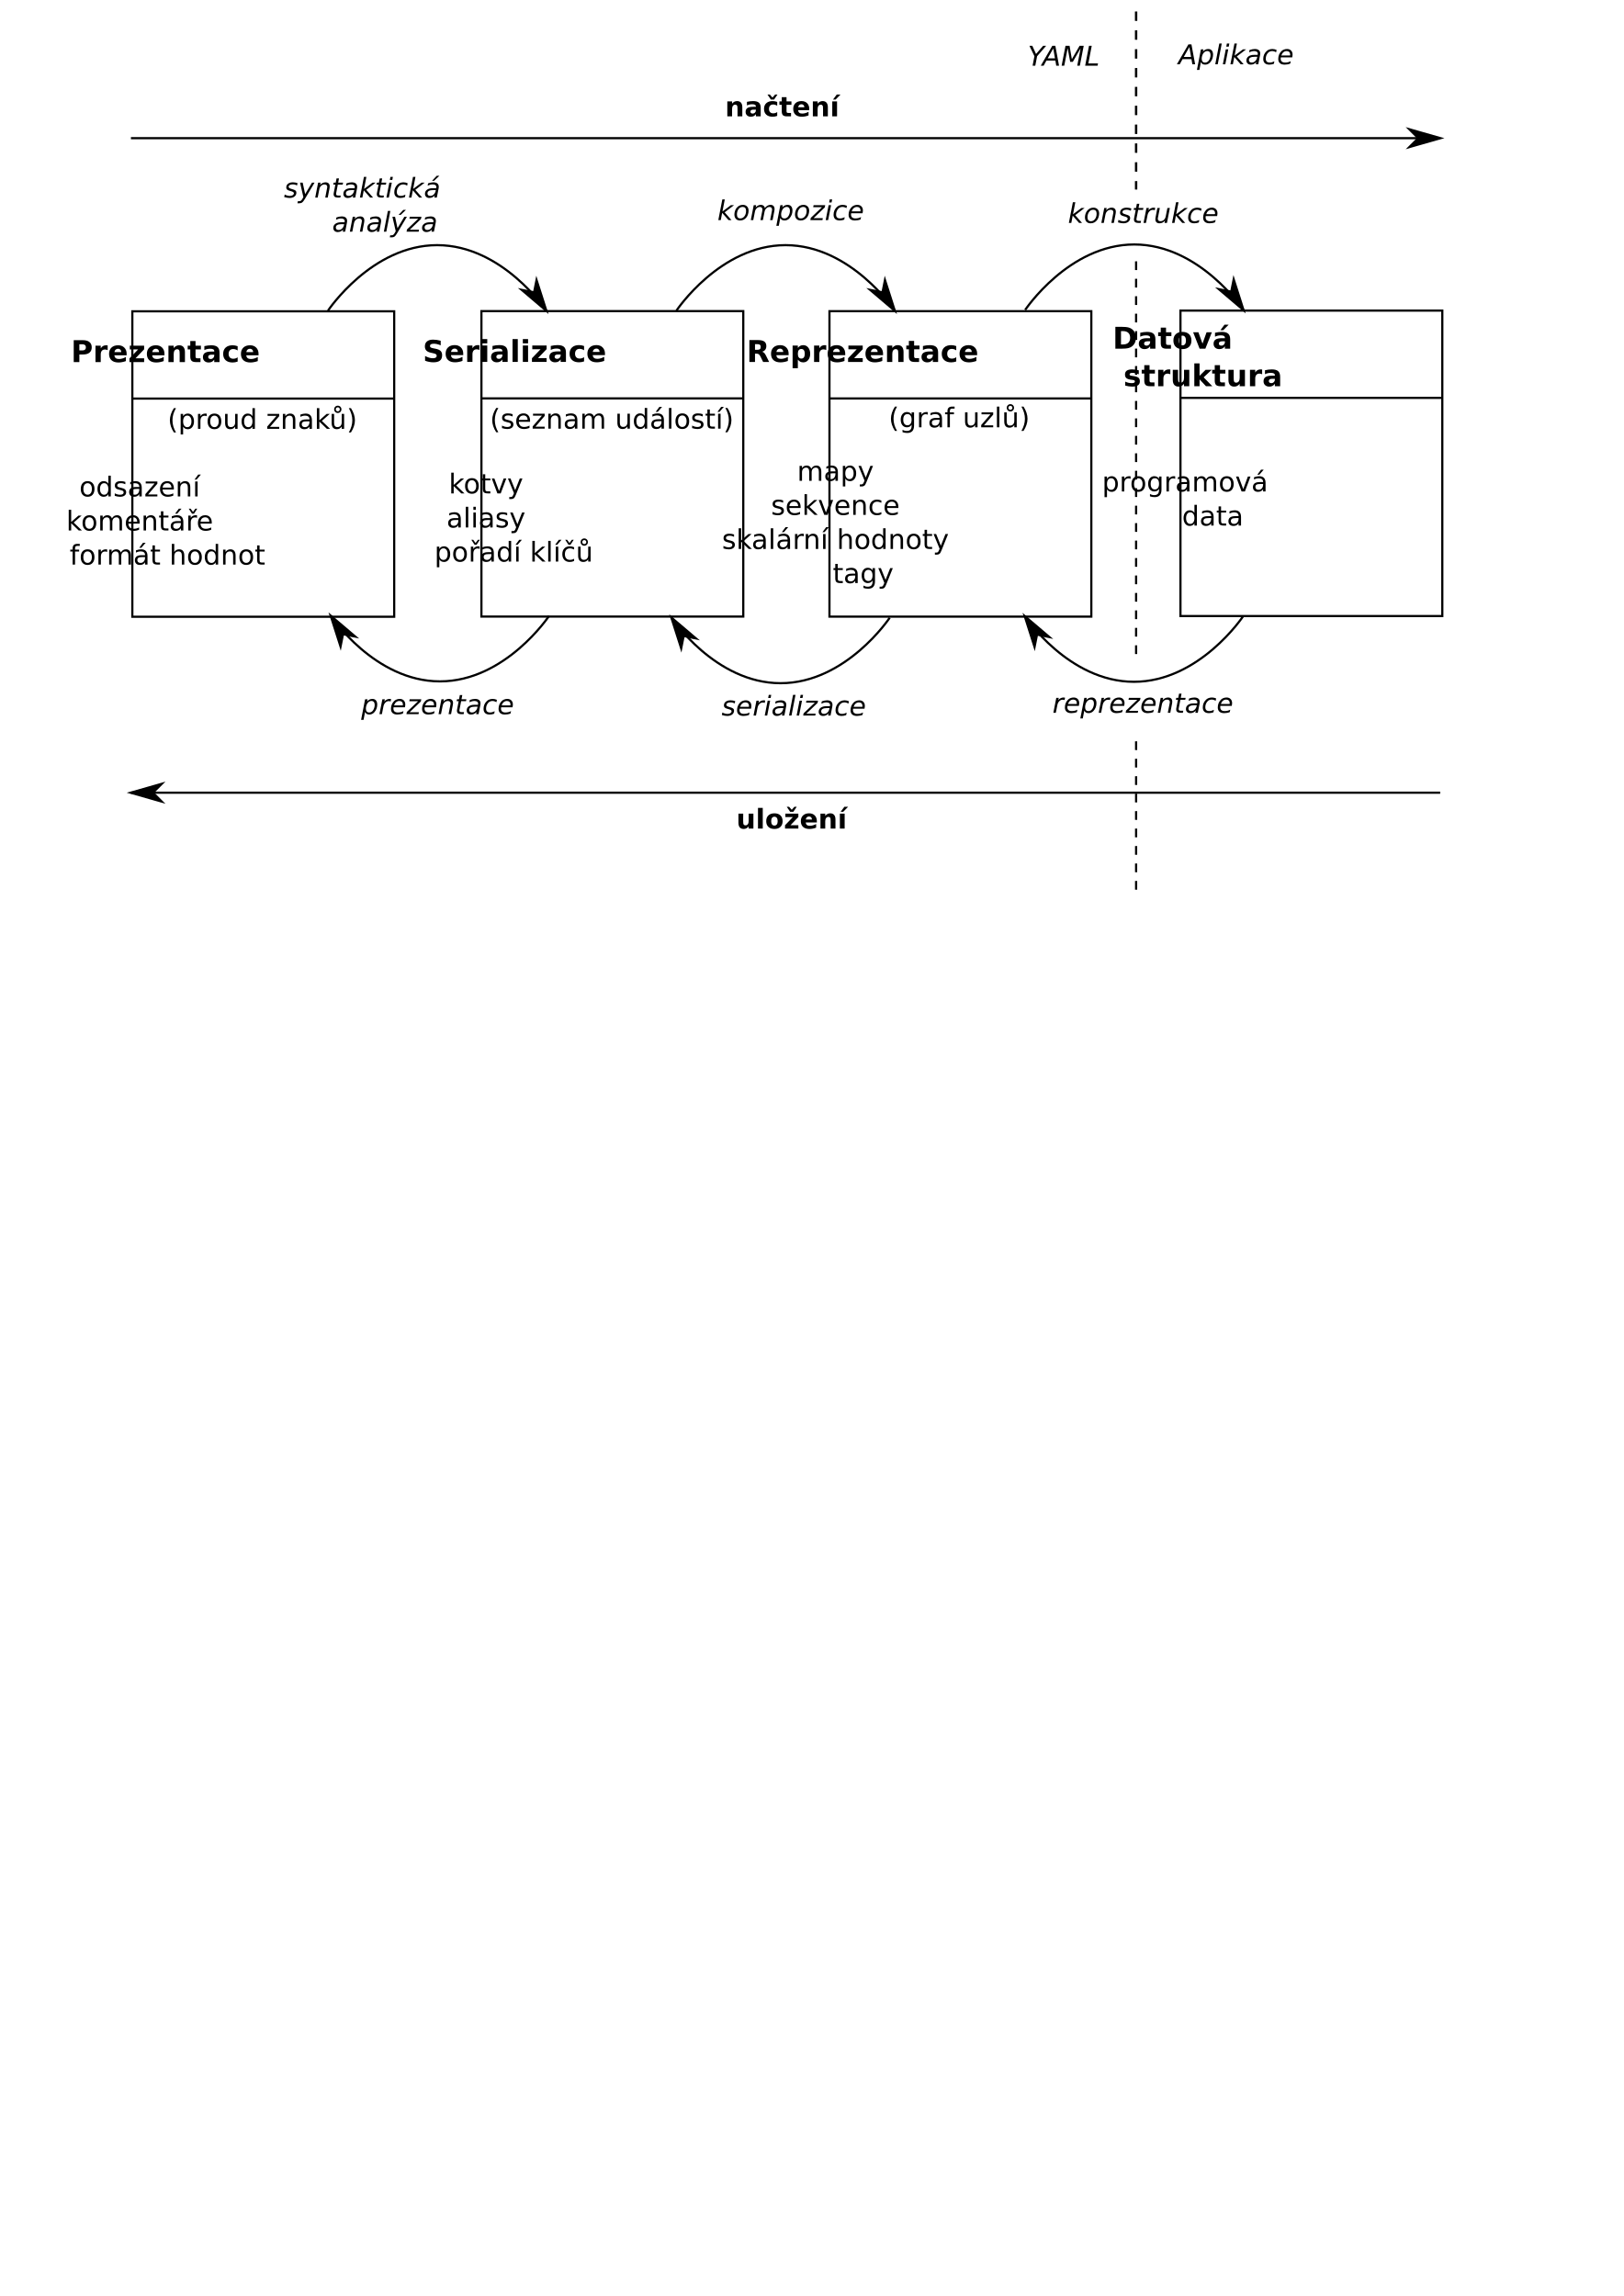
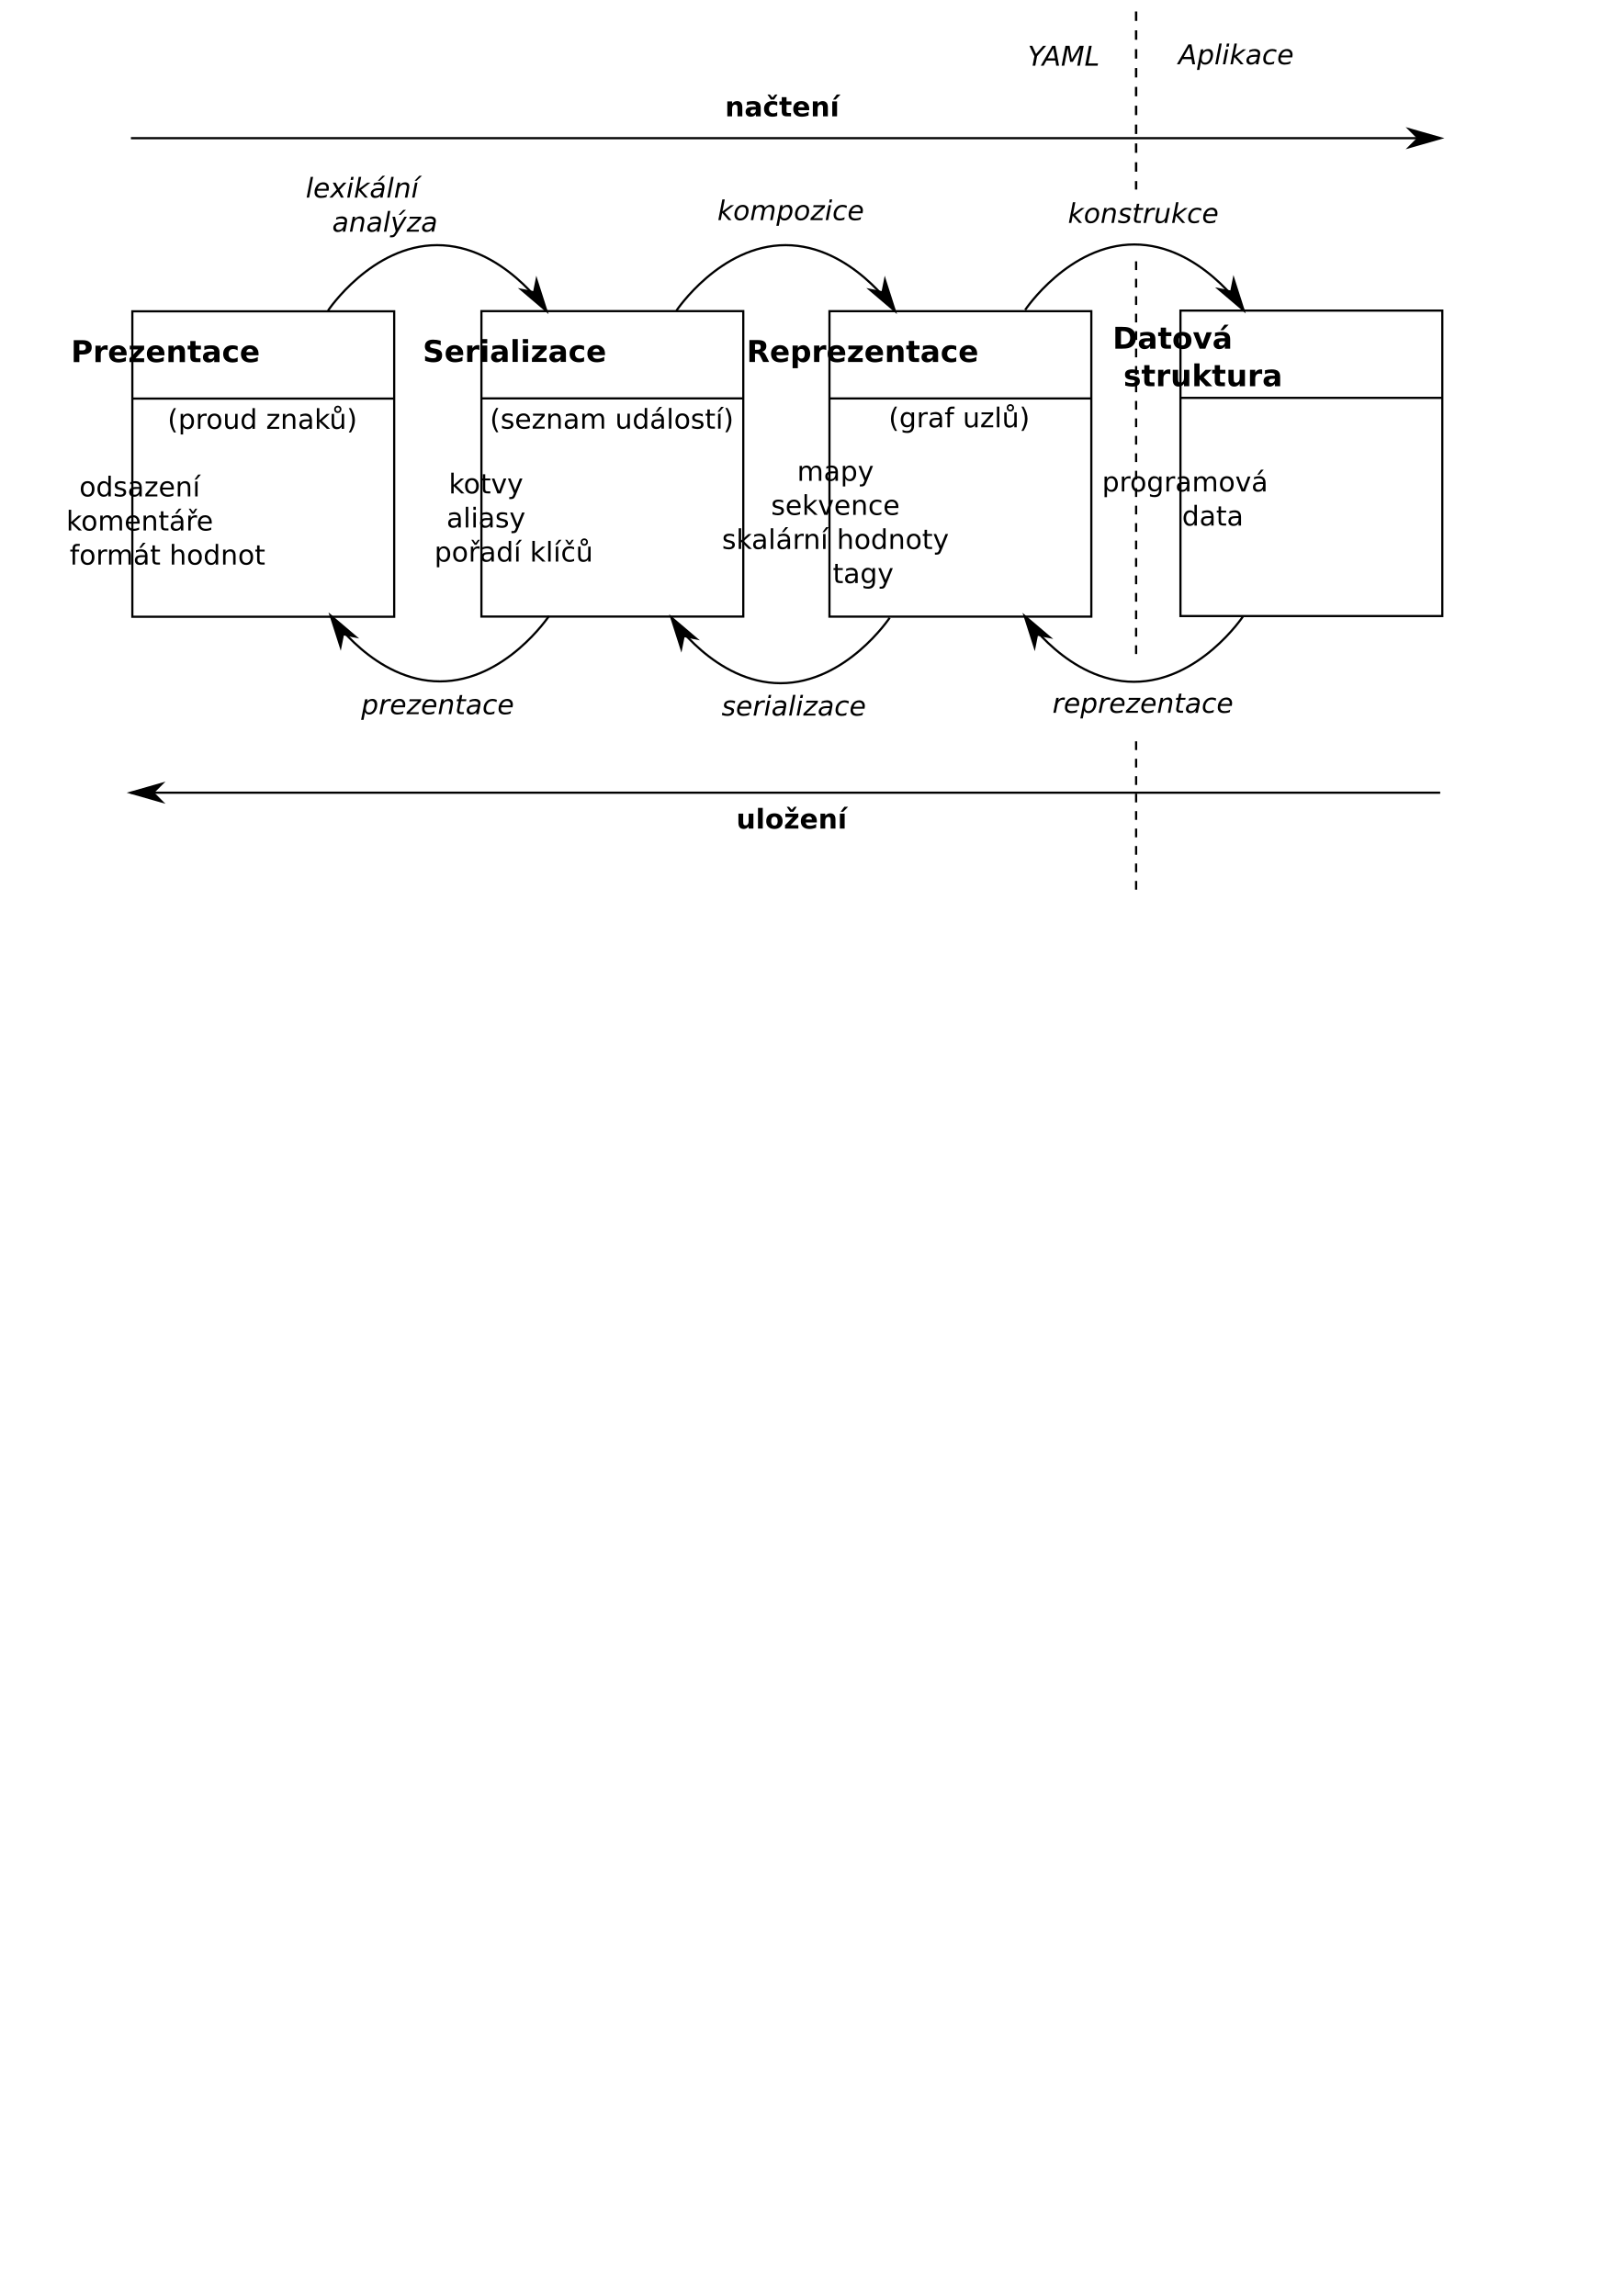
<svg xmlns="http://www.w3.org/2000/svg" width="210mm" height="297mm" viewBox="0 0 744.094 1052.362" id="svg2" version="1.1">
  <defs id="defs4">
    <marker orient="auto" refY="0.0" refX="0.0" id="marker7005" style="overflow:visible;">
      <path id="path7007" d="M 0.0,0.0 L 5.0,-5.0 L -12.5,0.0 L 5.0,5.0 L 0.0,0.0 z " style="fill-rule:evenodd;stroke:#000000;stroke-width:1pt;stroke-opacity:1;fill:#000000;fill-opacity:1" transform="scale(0.8) rotate(180) translate(12.5,0)" />
    </marker>
    <marker style="overflow:visible;" id="marker6873" refX="0.0" refY="0.0" orient="auto">
      <path transform="scale(0.8) rotate(180) translate(12.5,0)" style="fill-rule:evenodd;stroke:#000000;stroke-width:1pt;stroke-opacity:1;fill:#000000;fill-opacity:1" d="M 0.0,0.0 L 5.0,-5.0 L -12.5,0.0 L 5.0,5.0 L 0.0,0.0 z " id="path6875" />
    </marker>
    <marker orient="auto" refY="0.0" refX="0.0" id="marker6567" style="overflow:visible;">
      <path id="path6569" d="M 0.0,0.0 L 5.0,-5.0 L -12.5,0.0 L 5.0,5.0 L 0.0,0.0 z " style="fill-rule:evenodd;stroke:#000000;stroke-width:1pt;stroke-opacity:1;fill:#000000;fill-opacity:1" transform="scale(0.8) rotate(180) translate(12.5,0)" />
    </marker>
    <marker style="overflow:visible;" id="marker6333" refX="0.0" refY="0.0" orient="auto">
      <path transform="scale(0.8) rotate(180) translate(12.5,0)" style="fill-rule:evenodd;stroke:#000000;stroke-width:1pt;stroke-opacity:1;fill:#000000;fill-opacity:1" d="M 0.0,0.0 L 5.0,-5.0 L -12.5,0.0 L 5.0,5.0 L 0.0,0.0 z " id="path6335" />
    </marker>
    <marker orient="auto" refY="0.0" refX="0.0" id="marker5859" style="overflow:visible;">
      <path id="path5861" d="M 0.0,0.0 L 5.0,-5.0 L -12.5,0.0 L 5.0,5.0 L 0.0,0.0 z " style="fill-rule:evenodd;stroke:#000000;stroke-width:1pt;stroke-opacity:1;fill:#000000;fill-opacity:1" transform="scale(0.8) rotate(180) translate(12.5,0)" />
    </marker>
    <marker orient="auto" refY="0.0" refX="0.0" id="marker5553" style="overflow:visible;">
      <path id="path5555" d="M 0.0,0.0 L 5.0,-5.0 L -12.5,0.0 L 5.0,5.0 L 0.0,0.0 z " style="fill-rule:evenodd;stroke:#000000;stroke-width:1pt;stroke-opacity:1;fill:#000000;fill-opacity:1" transform="scale(0.8) rotate(180) translate(12.5,0)" />
    </marker>
    <marker style="overflow:visible;" id="marker4941" refX="0.0" refY="0.0" orient="auto">
      <path transform="scale(0.8) rotate(180) translate(12.5,0)" style="fill-rule:evenodd;stroke:#000000;stroke-width:1pt;stroke-opacity:1;fill:#000000;fill-opacity:1" d="M 0.0,0.0 L 5.0,-5.0 L -12.5,0.0 L 5.0,5.0 L 0.0,0.0 z " id="path4943" />
    </marker>
    <marker orient="auto" refY="0.0" refX="0.0" id="Arrow1Lend" style="overflow:visible;">
      <path id="path4506" d="M 0.0,0.0 L 5.0,-5.0 L -12.5,0.0 L 5.0,5.0 L 0.0,0.0 z " style="fill-rule:evenodd;stroke:#000000;stroke-width:1pt;stroke-opacity:1;fill:#000000;fill-opacity:1" transform="scale(0.8) rotate(180) translate(12.5,0)" />
    </marker>
  </defs>
  <g id="layer1">
    <text xml:space="preserve" style="font-style:normal;font-weight:normal;font-size:40px;line-height:125%;font-family:'DejaVu Sans';letter-spacing:0px;word-spacing:0px;fill:#000000;fill-opacity:1;stroke:none;stroke-width:1px;stroke-linecap:butt;stroke-linejoin:miter;stroke-opacity:1;-inkscape-font-specification:'DejaVu Sans';font-stretch:normal;font-variant:normal;" x="230" y="162.362" id="text4154">
      <tspan x="230" y="162.362" id="tspan4162" />
    </text>
    <path style="fill:none;fill-rule:evenodd;stroke:#000000;stroke-width:1px;stroke-linecap:butt;stroke-linejoin:miter;stroke-opacity:1;marker-end:url(#Arrow1Lend)" d="m 310,142.362 c 0,0 20,-30 50,-30 30,0 50,30 50,30" id="path4925" />
    <path id="path4939" d="m 150.323,142.362 c 0,0 20,-30 50,-30 30,0 50,30 50,30" style="fill:none;fill-rule:evenodd;stroke:#000000;stroke-width:1px;stroke-linecap:butt;stroke-linejoin:miter;stroke-opacity:1;marker-end:url(#marker4941)" />
    <path style="fill:none;fill-rule:evenodd;stroke:#000000;stroke-width:1px;stroke-linecap:butt;stroke-linejoin:miter;stroke-opacity:1;marker-end:url(#marker5553)" d="m 469.808,142.053 c 0,0 20,-30 50,-30 30,0 50,30 50,30" id="path5551" />
    <path style="fill:none;fill-rule:evenodd;stroke:#000000;stroke-width:1px;stroke-linecap:butt;stroke-linejoin:miter;stroke-opacity:1;marker-end:url(#marker5859)" d="m 251.613,282.307 c 0,0 -20,30 -50,30 -30,0 -50,-30 -50,-30" id="path5857" />
    <path id="path6331" d="m 407.724,283.141 c 0,0 -20,30 -50,30 -30,0 -50,-30 -50,-30" style="fill:none;fill-rule:evenodd;stroke:#000000;stroke-width:1px;stroke-linecap:butt;stroke-linejoin:miter;stroke-opacity:1;marker-end:url(#marker6333)" />
    <path style="fill:none;fill-rule:evenodd;stroke:#000000;stroke-width:1px;stroke-linecap:butt;stroke-linejoin:miter;stroke-opacity:1;marker-end:url(#marker6567)" d="m 569.66,282.496 c 0,0 -20,30 -50,30 -30,0 -50,-30 -50,-30" id="path6565" />
    <text xml:space="preserve" style="font-style:normal;font-weight:normal;font-size:40px;line-height:125%;font-family:sans-serif;letter-spacing:0px;word-spacing:0px;fill:#000000;fill-opacity:1;stroke:none;stroke-width:1px;stroke-linecap:butt;stroke-linejoin:miter;stroke-opacity:1" x="489.387" y="102.18" id="text6775">
      <tspan id="tspan6777" x="489.387" y="102.18" style="font-style:oblique;font-variant:normal;font-weight:normal;font-stretch:normal;font-size:12.5px;font-family:'DejaVu Sans';-inkscape-font-specification:'DejaVu Sans Oblique'">konstrukce</tspan>
    </text>
    <text id="text6793" y="326.696" x="482.29" style="font-style:normal;font-weight:normal;font-size:40px;line-height:125%;font-family:sans-serif;letter-spacing:0px;word-spacing:0px;fill:#000000;fill-opacity:1;stroke:none;stroke-width:1px;stroke-linecap:butt;stroke-linejoin:miter;stroke-opacity:1" xml:space="preserve">
      <tspan style="font-style:oblique;font-variant:normal;font-weight:normal;font-stretch:normal;font-size:12.5px;font-family:'DejaVu Sans';-inkscape-font-specification:'DejaVu Sans Oblique'" y="326.696" x="482.29" id="tspan6795">reprezentace</tspan>
    </text>
    <text xml:space="preserve" style="font-style:normal;font-weight:normal;font-size:40px;line-height:125%;font-family:sans-serif;letter-spacing:0px;word-spacing:0px;fill:#000000;fill-opacity:1;stroke:none;stroke-width:1px;stroke-linecap:butt;stroke-linejoin:miter;stroke-opacity:1" x="330.677" y="327.987" id="text6797">
      <tspan id="tspan6799" x="330.677" y="327.987" style="font-style:oblique;font-variant:normal;font-weight:normal;font-stretch:normal;font-size:12.5px;font-family:'DejaVu Sans';-inkscape-font-specification:'DejaVu Sans Oblique'">serializace</tspan>
    </text>
    <text id="text6801" y="327.341" x="165.516" style="font-style:normal;font-weight:normal;font-size:40px;line-height:125%;font-family:sans-serif;letter-spacing:0px;word-spacing:0px;fill:#000000;fill-opacity:1;stroke:none;stroke-width:1px;stroke-linecap:butt;stroke-linejoin:miter;stroke-opacity:1" xml:space="preserve">
      <tspan style="font-style:oblique;font-variant:normal;font-weight:normal;font-stretch:normal;font-size:12.5px;font-family:'DejaVu Sans';-inkscape-font-specification:'DejaVu Sans Oblique'" y="327.341" x="165.516" id="tspan6803">prezentace</tspan>
    </text>
    <text xml:space="preserve" style="font-style:normal;font-weight:normal;font-size:40px;line-height:125%;font-family:sans-serif;letter-spacing:0px;word-spacing:0px;fill:#000000;fill-opacity:1;stroke:none;stroke-width:1px;stroke-linecap:butt;stroke-linejoin:miter;stroke-opacity:1" x="328.741" y="100.89" id="text6805">
      <tspan id="tspan6807" x="328.741" y="100.89" style="font-style:oblique;font-variant:normal;font-weight:normal;font-stretch:normal;font-size:12.5px;font-family:'DejaVu Sans';-inkscape-font-specification:'DejaVu Sans Oblique'">kompozice</tspan>
    </text>
    <text id="text6809" y="90.567" x="202.396" style="font-style:normal;font-weight:normal;font-size:40px;line-height:125%;font-family:sans-serif;text-align:center;letter-spacing:0px;word-spacing:0px;text-anchor:middle;fill:#000000;fill-opacity:1;stroke:none;stroke-width:1px;stroke-linecap:butt;stroke-linejoin:miter;stroke-opacity:1" xml:space="preserve">
-       <tspan style="font-style:oblique;font-variant:normal;font-weight:normal;font-stretch:normal;font-size:12.5px;font-family:'DejaVu Sans';-inkscape-font-specification:'DejaVu Sans Oblique';text-align:center;text-anchor:middle" y="90.567" x="202.396" id="tspan6811">syntaktická</tspan>
+       <tspan style="font-style:oblique;font-variant:normal;font-weight:normal;font-stretch:normal;font-size:12.5px;font-family:'DejaVu Sans';-inkscape-font-specification:'DejaVu Sans Oblique';text-align:center;text-anchor:middle" y="90.567" x="202.396" id="tspan6811">lexikální</tspan>
      <tspan style="font-style:oblique;font-variant:normal;font-weight:normal;font-stretch:normal;font-size:12.5px;font-family:'DejaVu Sans';-inkscape-font-specification:'DejaVu Sans Oblique';text-align:center;text-anchor:middle" y="106.192" x="202.396" id="tspan6813">analýza</tspan>
    </text>
    <path style="fill:none;fill-rule:evenodd;stroke:#000000;stroke-width:1.08;stroke-linecap:butt;stroke-linejoin:miter;stroke-miterlimit:4;stroke-dasharray:4.319, 4.319;stroke-dashoffset:0;stroke-opacity:1" d="m 520.645,5.265 0,81.613" id="path6821" />
    <path style="fill:none;fill-rule:evenodd;stroke:#000000;stroke-width:1;stroke-linecap:butt;stroke-linejoin:miter;stroke-miterlimit:4;stroke-dasharray:4, 4;stroke-dashoffset:0;stroke-opacity:1" d="m 520.645,119.782 0,180" id="path6823" />
    <path style="fill:none;fill-rule:evenodd;stroke:#000000;stroke-width:1;stroke-linecap:butt;stroke-linejoin:miter;stroke-miterlimit:4;stroke-dasharray:4, 4;stroke-dashoffset:0;stroke-opacity:1" d="m 520.645,339.782 0,70" id="path6827" />
    <text xml:space="preserve" style="font-style:normal;font-weight:normal;font-size:40px;line-height:125%;font-family:sans-serif;letter-spacing:0px;word-spacing:0px;fill:#000000;fill-opacity:1;stroke:none;stroke-width:1px;stroke-linecap:butt;stroke-linejoin:miter;stroke-opacity:1" x="540" y="29.459" id="text6849">
      <tspan id="tspan6851" x="540" y="29.459" style="font-style:oblique;font-variant:normal;font-weight:normal;font-stretch:normal;font-size:12.5px;font-family:'DejaVu Sans';-inkscape-font-specification:'DejaVu Sans Oblique'">Aplikace</tspan>
    </text>
    <text id="text6853" y="30.104" x="470.968" style="font-style:normal;font-weight:normal;font-size:40px;line-height:125%;font-family:sans-serif;letter-spacing:0px;word-spacing:0px;fill:#000000;fill-opacity:1;stroke:none;stroke-width:1px;stroke-linecap:butt;stroke-linejoin:miter;stroke-opacity:1" xml:space="preserve">
      <tspan style="font-style:oblique;font-variant:normal;font-weight:normal;font-stretch:normal;font-size:12.5px;font-family:'DejaVu Sans';-inkscape-font-specification:'DejaVu Sans Oblique'" y="30.104" x="470.968" id="tspan6855">YAML</tspan>
    </text>
    <text xml:space="preserve" style="font-style:normal;font-weight:normal;font-size:40px;line-height:125%;font-family:sans-serif;letter-spacing:0px;word-spacing:0px;fill:#000000;fill-opacity:1;stroke:none;stroke-width:1px;stroke-linecap:butt;stroke-linejoin:miter;stroke-opacity:1" x="337.419" y="379.782" id="text6857">
      <tspan id="tspan6859" x="337.419" y="379.782" style="font-style:normal;font-variant:normal;font-weight:bold;font-stretch:normal;font-size:12.5px;font-family:'DejaVu Sans';-inkscape-font-specification:'DejaVu Sans Bold'">uložení</tspan>
    </text>
    <g id="g7850" transform="translate(0.6451613,-3.225807)">
      <text xml:space="preserve" style="font-style:normal;font-weight:normal;font-size:40px;line-height:125%;font-family:sans-serif;letter-spacing:0px;word-spacing:0px;fill:#000000;fill-opacity:1;stroke:none;stroke-width:1px;stroke-linecap:butt;stroke-linejoin:miter;stroke-opacity:1" x="331.613" y="56.556" id="text6861">
        <tspan id="tspan6863" x="331.613" y="56.556" style="font-style:normal;font-variant:normal;font-weight:bold;font-stretch:normal;font-size:12.5px;font-family:'DejaVu Sans';-inkscape-font-specification:'DejaVu Sans Bold'">načtení</tspan>
      </text>
      <path id="path6865" d="m 59.355,66.556 600,0" style="fill:none;fill-rule:evenodd;stroke:#000000;stroke-width:1px;stroke-linecap:butt;stroke-linejoin:miter;stroke-opacity:1;marker-end:url(#marker6873)" />
    </g>
    <path id="path7003" d="m 660,363.33 -600,0" style="fill:none;fill-rule:evenodd;stroke:#000000;stroke-width:1px;stroke-linecap:butt;stroke-linejoin:miter;stroke-opacity:1;marker-end:url(#marker7005)" />
    <g id="g7661" transform="translate(480,-0.3225807)">
      <text xml:space="preserve" style="font-style:normal;font-variant:normal;font-weight:bold;font-stretch:normal;font-size:40px;line-height:125%;font-family:'DejaVu Sans';-inkscape-font-specification:'DejaVu Sans Bold';text-align:center;letter-spacing:0px;word-spacing:0px;text-anchor:middle;fill:#000000;fill-opacity:1;stroke:none;stroke-width:1px;stroke-linecap:butt;stroke-linejoin:miter;stroke-opacity:1" x="120.018" y="160.15" id="text7663">
        <tspan id="tspan7665" x="120.018" y="160.15" style="font-style:normal;font-variant:normal;font-weight:bold;font-stretch:normal;font-size:13.75px;font-family:'DejaVu Sans';-inkscape-font-specification:'DejaVu Sans Bold';text-align:center;text-anchor:middle">Datová</tspan>
        <tspan x="120.018" y="177.338" id="tspan7667" style="font-style:normal;font-variant:normal;font-weight:bold;font-stretch:normal;font-size:13.75px;font-family:'DejaVu Sans';-inkscape-font-specification:'DejaVu Sans Bold';text-align:center;text-anchor:middle">struktura</tspan>
      </text>
      <text id="text7669" y="225.588" x="120.281" style="font-style:normal;font-variant:normal;font-weight:normal;font-stretch:normal;font-size:40px;line-height:125%;font-family:'DejaVu Sans';-inkscape-font-specification:'DejaVu Sans';text-align:center;letter-spacing:0px;word-spacing:0px;text-anchor:middle;fill:#000000;fill-opacity:1;stroke:none;stroke-width:1px;stroke-linecap:butt;stroke-linejoin:miter;stroke-opacity:1" xml:space="preserve">
        <tspan style="font-style:normal;font-variant:normal;font-weight:normal;font-stretch:normal;font-size:12.5px;font-family:'DejaVu Sans';-inkscape-font-specification:'DejaVu Sans';text-align:center;text-anchor:middle" id="tspan7671" y="225.588" x="120.281">programová</tspan>
        <tspan style="font-style:normal;font-variant:normal;font-weight:normal;font-stretch:normal;font-size:12.5px;font-family:'DejaVu Sans';-inkscape-font-specification:'DejaVu Sans';text-align:center;text-anchor:middle" y="241.213" x="120.281" id="tspan7673">data</tspan>
      </text>
      <g id="g7675" transform="translate(-9.032258,150.3226)">
        <rect y="-7.638" x="70" height="140" width="120" id="rect7677" style="opacity:1;fill:none;stroke:#000000;stroke-width:1;stroke-miterlimit:4;stroke-dasharray:none;stroke-opacity:1" />
        <path id="path7679" d="m 70,32.362 120,0" style="fill:none;fill-rule:evenodd;stroke:#000000;stroke-width:1px;stroke-linecap:butt;stroke-linejoin:miter;stroke-opacity:1" />
      </g>
    </g>
    <g transform="translate(-510.6452,0)" id="g7681">
      <text id="text7683" y="165.957" x="630.985" style="font-style:normal;font-variant:normal;font-weight:normal;font-stretch:normal;font-size:40px;line-height:125%;font-family:'DejaVu Sans';-inkscape-font-specification:'DejaVu Sans';text-align:center;letter-spacing:0px;word-spacing:0px;text-anchor:middle;fill:#000000;fill-opacity:1;stroke:none;stroke-width:1px;stroke-linecap:butt;stroke-linejoin:miter;stroke-opacity:1" xml:space="preserve">
        <tspan style="font-style:normal;font-variant:normal;font-weight:bold;font-stretch:normal;font-size:13.75px;font-family:'DejaVu Sans';-inkscape-font-specification:'DejaVu Sans Bold';text-align:center;text-anchor:middle" id="tspan7685" y="165.957" x="630.985">Prezentace</tspan>
      </text>
      <text xml:space="preserve" style="font-style:normal;font-variant:normal;font-weight:normal;font-stretch:normal;font-size:40px;line-height:125%;font-family:'DejaVu Sans';-inkscape-font-specification:'DejaVu Sans';text-align:center;letter-spacing:0px;word-spacing:0px;text-anchor:middle;fill:#000000;fill-opacity:1;stroke:none;stroke-width:1px;stroke-linecap:butt;stroke-linejoin:miter;stroke-opacity:1" x="631.893" y="227.524" id="text7687">
        <tspan id="tspan7689" x="631.893" y="227.524" style="font-style:normal;font-variant:normal;font-weight:normal;font-stretch:normal;font-size:12.5px;font-family:'DejaVu Sans';-inkscape-font-specification:'DejaVu Sans';text-align:center;text-anchor:middle">odsazení</tspan>
        <tspan id="tspan7691" x="631.893" y="243.149" style="font-style:normal;font-variant:normal;font-weight:normal;font-stretch:normal;font-size:12.5px;font-family:'DejaVu Sans';-inkscape-font-specification:'DejaVu Sans';text-align:center;text-anchor:middle">komentáře</tspan>
        <tspan id="tspan7693" x="631.893" y="258.774" style="font-style:normal;font-variant:normal;font-weight:normal;font-stretch:normal;font-size:12.5px;font-family:'DejaVu Sans';-inkscape-font-specification:'DejaVu Sans';text-align:center;text-anchor:middle">formát hodnot</tspan>
      </text>
      <g transform="translate(501.2903,150.3226)" id="g7695">
        <rect style="opacity:1;fill:none;stroke:#000000;stroke-width:1;stroke-miterlimit:4;stroke-dasharray:none;stroke-opacity:1" id="rect7697" width="120" height="140" x="70" y="-7.638" />
        <path style="fill:none;fill-rule:evenodd;stroke:#000000;stroke-width:1px;stroke-linecap:butt;stroke-linejoin:miter;stroke-opacity:1" d="m 70,32.362 120,0" id="path7699" />
      </g>
      <text id="text7701" y="196.556" x="587.419" style="font-style:normal;font-weight:normal;font-size:40px;line-height:125%;font-family:sans-serif;letter-spacing:0px;word-spacing:0px;fill:#000000;fill-opacity:1;stroke:none;stroke-width:1px;stroke-linecap:butt;stroke-linejoin:miter;stroke-opacity:1" xml:space="preserve">
        <tspan style="font-style:normal;font-variant:normal;font-weight:normal;font-stretch:normal;font-size:12.5px;font-family:'DejaVu Sans';-inkscape-font-specification:'DejaVu Sans'" y="196.556" x="587.419" id="tspan7703">(proud znaků)</tspan>
      </text>
    </g>
    <g id="g7705" transform="translate(159.4708,-0.05697582)">
      <text id="text7707" y="165.957" x="280.34" style="font-style:normal;font-variant:normal;font-weight:normal;font-stretch:normal;font-size:40px;line-height:125%;font-family:'DejaVu Sans';-inkscape-font-specification:'DejaVu Sans';text-align:center;letter-spacing:0px;word-spacing:0px;text-anchor:middle;fill:#000000;fill-opacity:1;stroke:none;stroke-width:1px;stroke-linecap:butt;stroke-linejoin:miter;stroke-opacity:1" xml:space="preserve">
        <tspan style="font-style:normal;font-variant:normal;font-weight:bold;font-stretch:normal;font-size:13.75px;font-family:'DejaVu Sans';-inkscape-font-specification:'DejaVu Sans Bold';text-align:center;text-anchor:middle" id="tspan7709" y="165.957" x="280.34">Reprezentace</tspan>
      </text>
      <text xml:space="preserve" style="font-style:normal;font-variant:normal;font-weight:normal;font-stretch:normal;font-size:40px;line-height:125%;font-family:'DejaVu Sans';-inkscape-font-specification:'DejaVu Sans';text-align:center;letter-spacing:0px;word-spacing:0px;text-anchor:middle;fill:#000000;fill-opacity:1;stroke:none;stroke-width:1px;stroke-linecap:butt;stroke-linejoin:miter;stroke-opacity:1" x="280.603" y="220.427" id="text7711">
        <tspan id="tspan7713" x="280.603" y="220.427" style="font-style:normal;font-variant:normal;font-weight:normal;font-stretch:normal;font-size:12.5px;font-family:'DejaVu Sans';-inkscape-font-specification:'DejaVu Sans';text-align:center;text-anchor:middle">mapy</tspan>
        <tspan x="280.603" y="236.052" style="font-style:normal;font-variant:normal;font-weight:normal;font-stretch:normal;font-size:12.5px;font-family:'DejaVu Sans';-inkscape-font-specification:'DejaVu Sans';text-align:center;text-anchor:middle" id="tspan7715">sekvence</tspan>
        <tspan x="280.603" y="251.677" style="font-style:normal;font-variant:normal;font-weight:normal;font-stretch:normal;font-size:12.5px;font-family:'DejaVu Sans';-inkscape-font-specification:'DejaVu Sans';text-align:center;text-anchor:middle" id="tspan7717">skalární hodnoty</tspan>
        <tspan x="280.603" y="267.302" style="font-style:normal;font-variant:normal;font-weight:normal;font-stretch:normal;font-size:12.5px;font-family:'DejaVu Sans';-inkscape-font-specification:'DejaVu Sans';text-align:center;text-anchor:middle" id="tspan7719">tagy</tspan>
      </text>
      <g transform="translate(150.6452,150.3226)" id="g7721">
        <rect style="opacity:1;fill:none;stroke:#000000;stroke-width:1;stroke-miterlimit:4;stroke-dasharray:none;stroke-opacity:1" id="rect7723" width="120" height="140" x="70" y="-7.638" />
        <path style="fill:none;fill-rule:evenodd;stroke:#000000;stroke-width:1px;stroke-linecap:butt;stroke-linejoin:miter;stroke-opacity:1" d="m 70,32.362 120,0" id="path7725" />
      </g>
      <text id="text7727" y="195.911" x="247.742" style="font-style:normal;font-weight:normal;font-size:40px;line-height:125%;font-family:sans-serif;letter-spacing:0px;word-spacing:0px;fill:#000000;fill-opacity:1;stroke:none;stroke-width:1px;stroke-linecap:butt;stroke-linejoin:miter;stroke-opacity:1" xml:space="preserve">
        <tspan style="font-style:normal;font-variant:normal;font-weight:normal;font-stretch:normal;font-size:12.5px;font-family:'DejaVu Sans';-inkscape-font-specification:'DejaVu Sans'" y="195.911" x="247.742" id="tspan7729">(graf uzlů)</tspan>
      </text>
    </g>
    <g transform="translate(-180.3469,-0.08383385)" id="g7731">
      <text xml:space="preserve" style="font-style:normal;font-variant:normal;font-weight:normal;font-stretch:normal;font-size:40px;line-height:125%;font-family:'DejaVu Sans';-inkscape-font-specification:'DejaVu Sans';text-align:center;letter-spacing:0px;word-spacing:0px;text-anchor:middle;fill:#000000;fill-opacity:1;stroke:none;stroke-width:1px;stroke-linecap:butt;stroke-linejoin:miter;stroke-opacity:1" x="460.663" y="165.957" id="text7733">
        <tspan x="460.663" y="165.957" id="tspan7735" style="font-style:normal;font-variant:normal;font-weight:bold;font-stretch:normal;font-size:13.75px;font-family:'DejaVu Sans';-inkscape-font-specification:'DejaVu Sans Bold';text-align:center;text-anchor:middle">Serializace</tspan>
      </text>
      <text id="text7737" y="226.233" x="460.281" style="font-style:normal;font-variant:normal;font-weight:normal;font-stretch:normal;font-size:40px;line-height:125%;font-family:'DejaVu Sans';-inkscape-font-specification:'DejaVu Sans';text-align:center;letter-spacing:0px;word-spacing:0px;text-anchor:middle;fill:#000000;fill-opacity:1;stroke:none;stroke-width:1px;stroke-linecap:butt;stroke-linejoin:miter;stroke-opacity:1" xml:space="preserve">
        <tspan id="tspan7739" style="font-style:normal;font-variant:normal;font-weight:normal;font-stretch:normal;font-size:12.5px;font-family:'DejaVu Sans';-inkscape-font-specification:'DejaVu Sans';text-align:center;text-anchor:middle" y="226.233" x="460.281">kotvy</tspan>
        <tspan id="tspan7741" style="font-style:normal;font-variant:normal;font-weight:normal;font-stretch:normal;font-size:12.5px;font-family:'DejaVu Sans';-inkscape-font-specification:'DejaVu Sans';text-align:center;text-anchor:middle" y="241.858" x="460.281">aliasy</tspan>
        <tspan id="tspan7743" style="font-style:normal;font-variant:normal;font-weight:normal;font-stretch:normal;font-size:12.5px;font-family:'DejaVu Sans';-inkscape-font-specification:'DejaVu Sans';text-align:center;text-anchor:middle" y="257.483" x="460.281">pořadí klíčů</tspan>
      </text>
      <g id="g7745" transform="translate(330.9678,150.3226)">
        <rect y="-7.638" x="70" height="140" width="120" id="rect7747" style="opacity:1;fill:none;stroke:#000000;stroke-width:1;stroke-miterlimit:4;stroke-dasharray:none;stroke-opacity:1" />
        <path id="path7749" d="m 70,32.362 120,0" style="fill:none;fill-rule:evenodd;stroke:#000000;stroke-width:1px;stroke-linecap:butt;stroke-linejoin:miter;stroke-opacity:1" />
      </g>
      <text xml:space="preserve" style="font-style:normal;font-weight:normal;font-size:40px;line-height:125%;font-family:sans-serif;letter-spacing:0px;word-spacing:0px;fill:#000000;fill-opacity:1;stroke:none;stroke-width:1px;stroke-linecap:butt;stroke-linejoin:miter;stroke-opacity:1" x="404.839" y="196.556" id="text7751">
        <tspan id="tspan7753" x="404.839" y="196.556" style="font-style:normal;font-variant:normal;font-weight:normal;font-stretch:normal;font-size:12.5px;font-family:'DejaVu Sans';-inkscape-font-specification:'DejaVu Sans'">(seznam událostí)</tspan>
      </text>
    </g>
  </g>
</svg>
